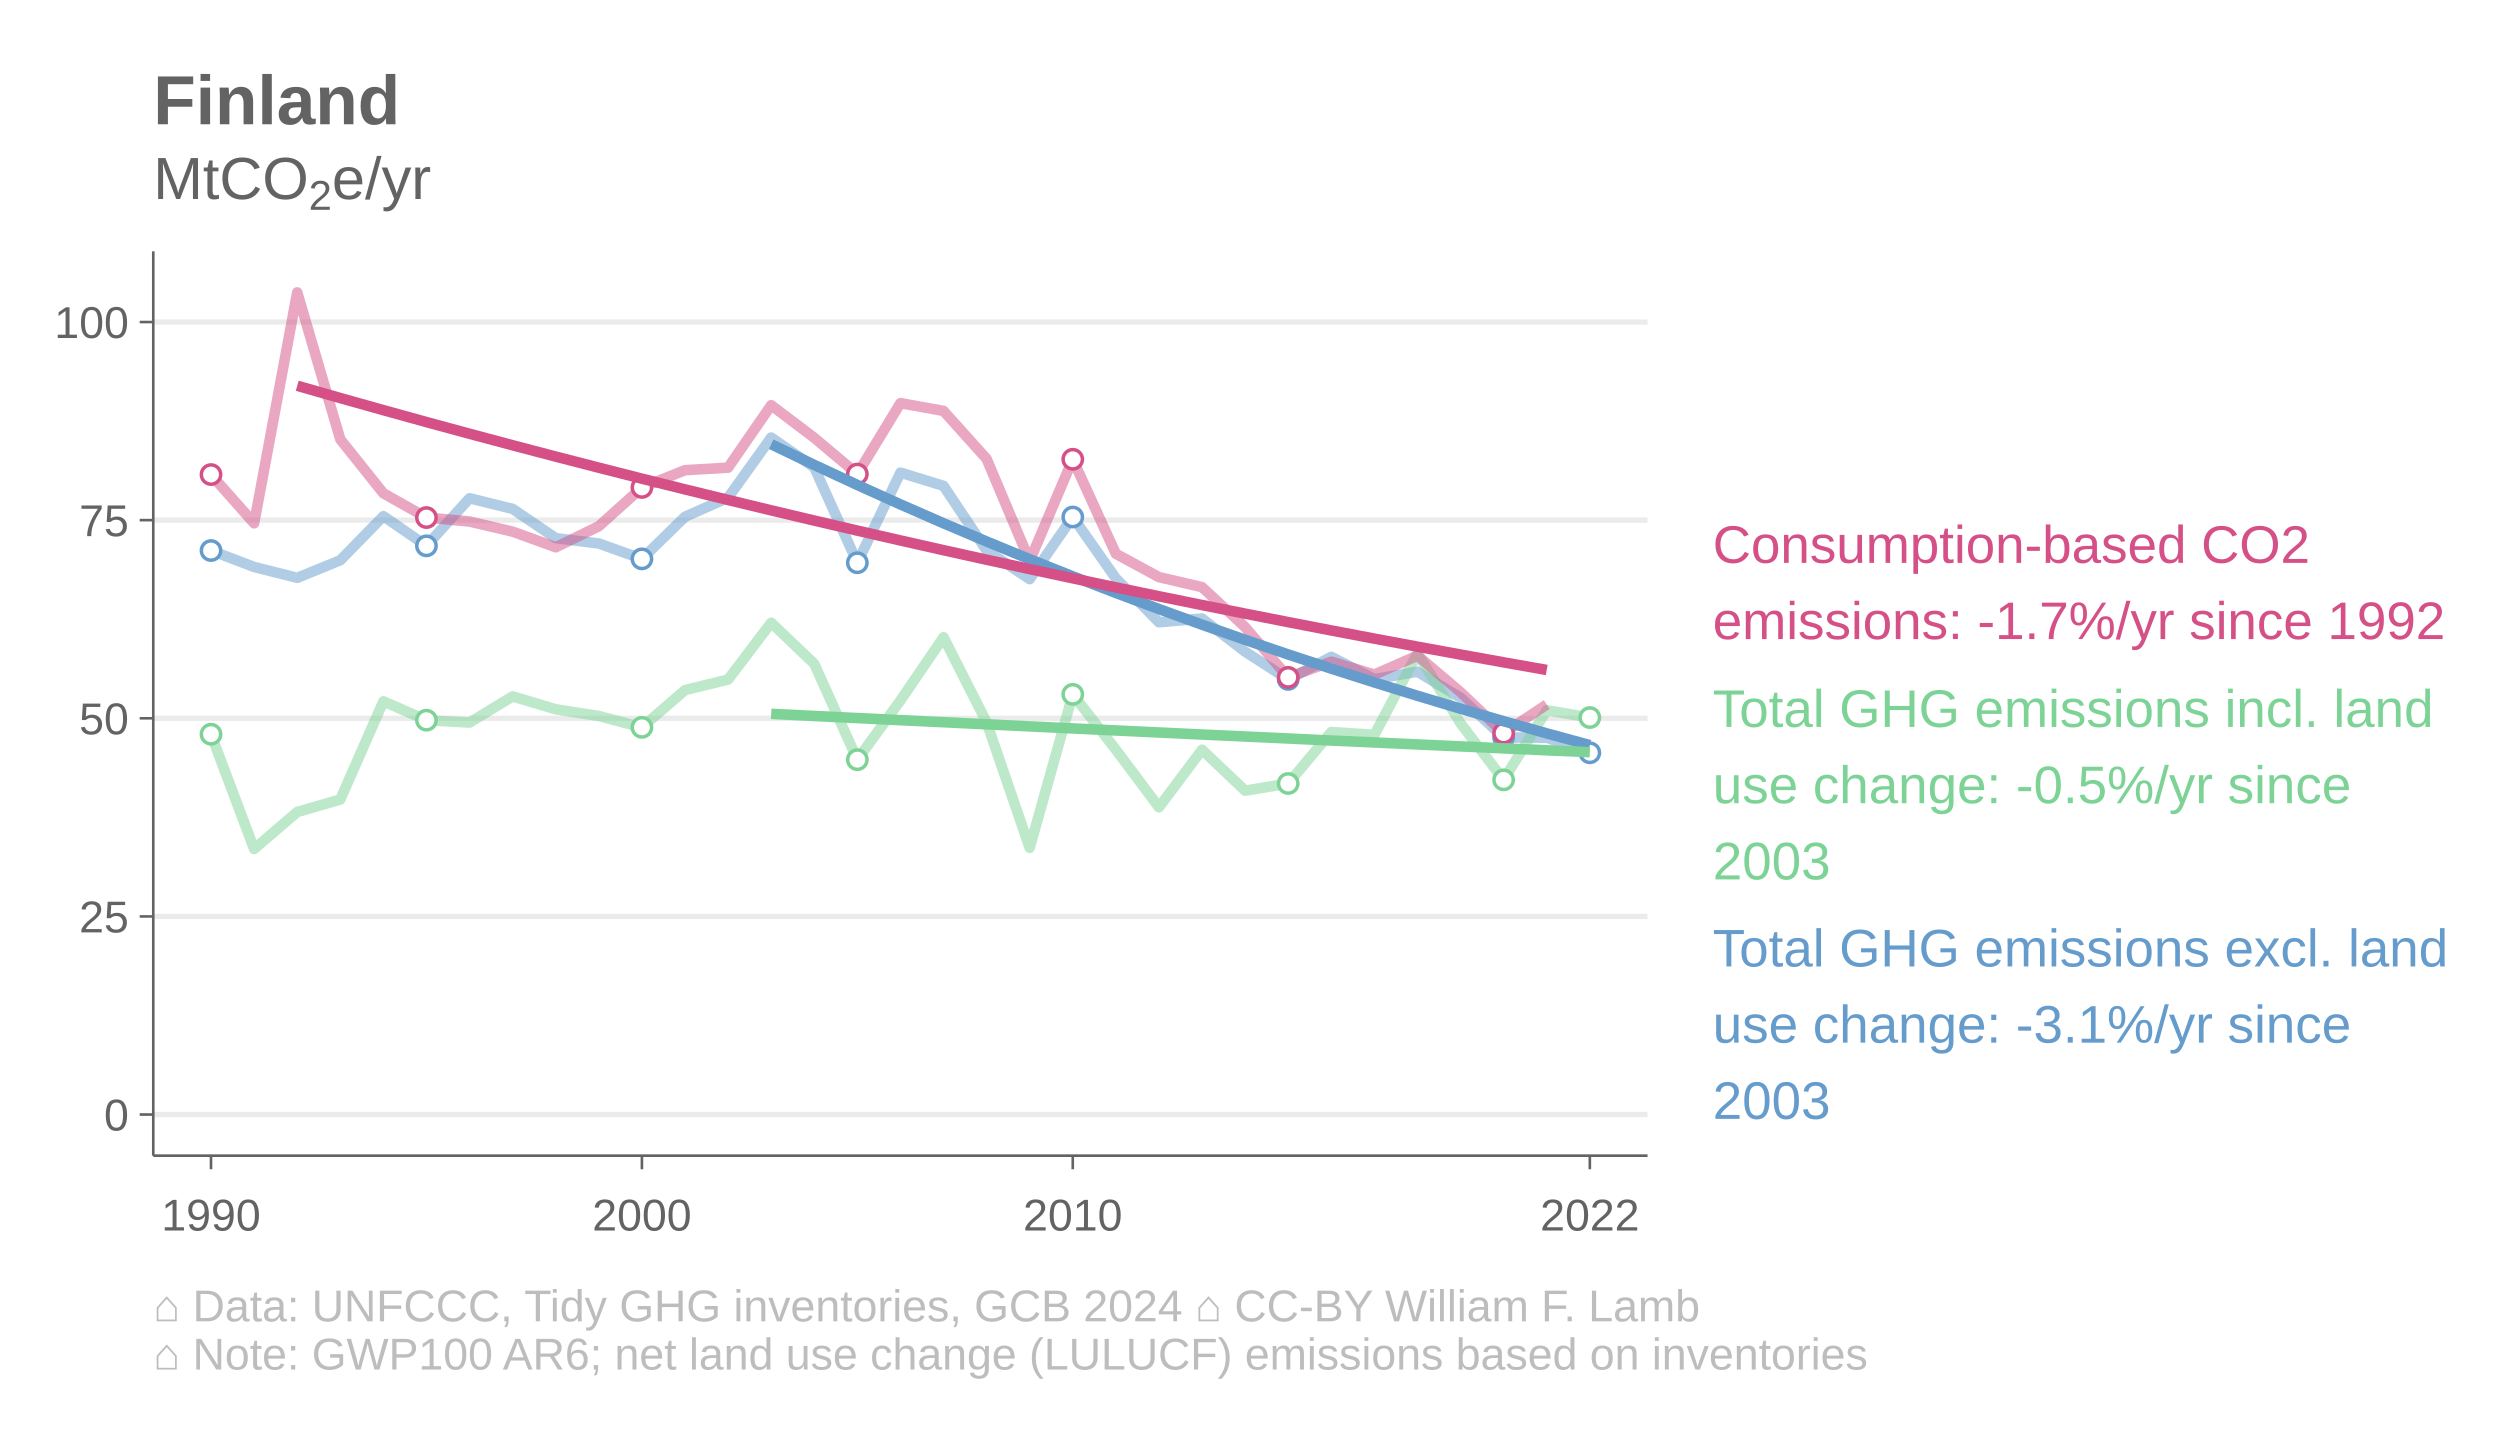
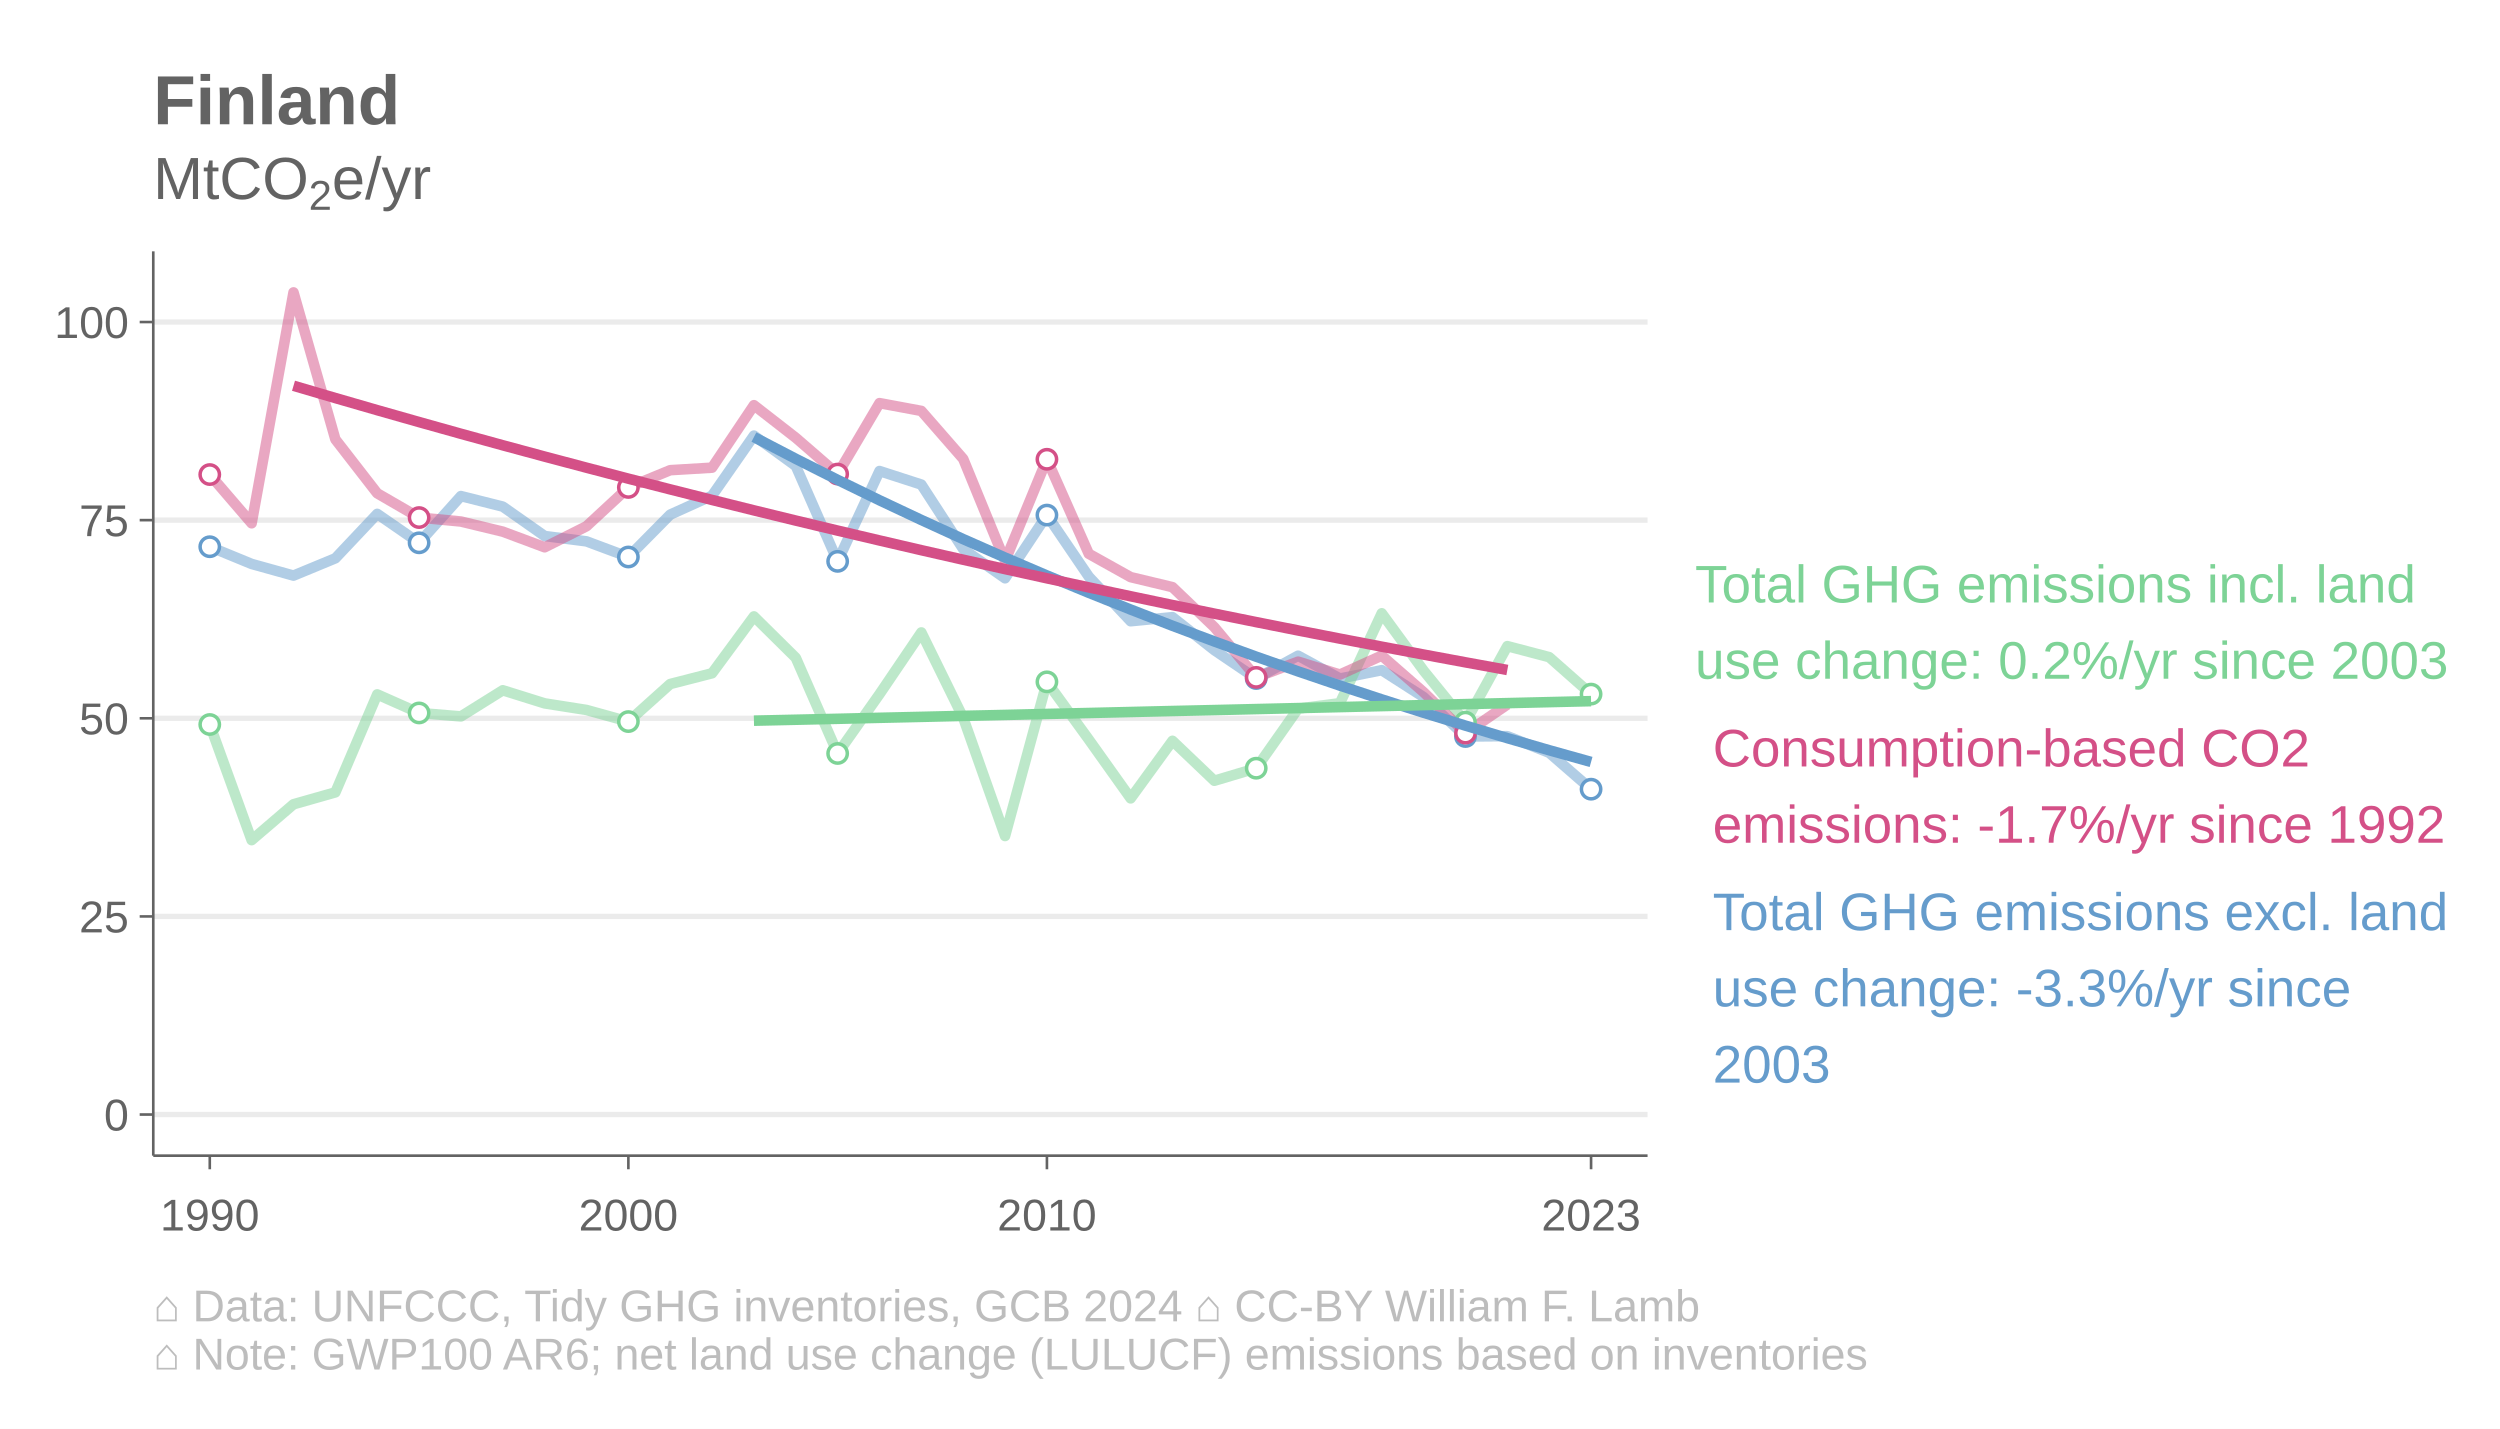
<svg xmlns="http://www.w3.org/2000/svg" class="svglite" width="504.00pt" height="288.00pt" viewBox="0 0 504.00 288.00">
  <defs>
    <style type="text/css">
    .svglite line, .svglite polyline, .svglite polygon, .svglite path, .svglite rect, .svglite circle {
      fill: none;
      stroke: #000000;
      stroke-linecap: round;
      stroke-linejoin: round;
      stroke-miterlimit: 10.00;
    }
    .svglite text {
      white-space: pre;
    }
  </style>
  </defs>
  <rect width="100%" height="100%" style="stroke: none; fill: #FFFFFF;" />
  <defs>
    <clipPath id="cpMC4wMHw1MDQuMDB8MC4wMHwyODguMDA=">
      <rect x="0.00" y="0.00" width="504.00" height="288.00" />
    </clipPath>
  </defs>
  <g clip-path="url(#cpMC4wMHw1MDQuMDB8MC4wMHwyODguMDA=)">
    <rect x="0.00" y="0.00" width="504.00" height="288.00" style="stroke-width: 1.07; stroke: #FFFFFF; fill: #FFFFFF;" />
  </g>
  <defs>
    <clipPath id="cpMzAuOTB8NDk4LjUyfDUwLjY3fDIzMi45OA==">
      <rect x="30.90" y="50.67" width="467.62" height="182.31" />
    </clipPath>
  </defs>
  <g clip-path="url(#cpMzAuOTB8NDk4LjUyfDUwLjY3fDIzMi45OA==)">
</g>
  <g clip-path="url(#cpMC4wMHw1MDQuMDB8MC4wMHwyODguMDA=)">
</g>
  <defs>
    <clipPath id="cpNS40OHwzMzcuNjN8NS40OHwyODIuNTI=">
      <rect x="5.48" y="5.48" width="332.15" height="277.04" />
    </clipPath>
  </defs>
  <g clip-path="url(#cpNS40OHwzMzcuNjN8NS40OHwyODIuNTI=)">
    <rect x="5.48" y="5.48" width="332.15" height="277.04" style="stroke-width: 1.07; stroke: #FFFFFF; fill: #FFFFFF;" />
  </g>
  <g clip-path="url(#cpMC4wMHw1MDQuMDB8MC4wMHwyODguMDA=)">
</g>
  <defs>
    <clipPath id="cpMzM3LjYzfDQ5OC41Mnw1LjQ4fDI4Mi41Mg==">
      <rect x="337.63" y="5.48" width="160.89" height="277.04" />
    </clipPath>
  </defs>
  <g clip-path="url(#cpMzM3LjYzfDQ5OC41Mnw1LjQ4fDI4Mi41Mg==)">
    <rect x="337.63" y="5.48" width="160.89" height="277.04" style="stroke-width: 1.07; stroke: #FFFFFF; fill: #FFFFFF;" />
  </g>
  <g clip-path="url(#cpMC4wMHw1MDQuMDB8MC4wMHwyODguMDA=)">
</g>
  <defs>
    <clipPath id="cpMzAuOTB8MzMyLjE1fDUwLjY3fDIzMi45OA==">
      <rect x="30.90" y="50.67" width="301.25" height="182.31" />
    </clipPath>
  </defs>
  <g clip-path="url(#cpMzAuOTB8MzMyLjE1fDUwLjY3fDIzMi45OA==)">
    <polyline points="30.90,224.69 332.15,224.69 " style="stroke-width: 1.07; stroke: #EBEBEB; stroke-linecap: butt;" />
    <polyline points="30.90,184.75 332.15,184.75 " style="stroke-width: 1.07; stroke: #EBEBEB; stroke-linecap: butt;" />
    <polyline points="30.90,144.81 332.15,144.81 " style="stroke-width: 1.07; stroke: #EBEBEB; stroke-linecap: butt;" />
    <polyline points="30.90,104.86 332.15,104.86 " style="stroke-width: 1.07; stroke: #EBEBEB; stroke-linecap: butt;" />
    <polyline points="30.90,64.92 332.15,64.92 " style="stroke-width: 1.07; stroke: #EBEBEB; stroke-linecap: butt;" />
-     <polyline points="42.54,110.99 51.23,114.30 59.92,116.49 68.60,112.95 77.29,104.06 85.97,110.04 94.66,100.45 103.35,102.59 112.03,108.49 120.72,109.57 129.41,112.67 138.09,104.18 146.78,100.33 155.47,88.21 164.15,94.22 172.84,113.45 181.53,95.28 190.21,97.95 198.90,110.97 207.58,116.75 216.27,104.23 224.96,116.60 233.64,125.45 242.33,124.70 251.02,131.38 259.70,136.97 268.39,132.42 277.08,136.90 285.76,135.41 294.45,140.67 303.13,148.66 311.82,148.73 320.51,151.76 " style="stroke-width: 2.13; stroke: #659CCC; stroke-opacity: 0.50; stroke-linecap: butt;" />
-     <polyline points="42.54,148.02 51.23,171.15 59.92,163.70 68.60,161.18 77.29,141.39 85.97,145.19 94.66,145.67 103.35,140.39 112.03,142.99 120.72,144.35 129.41,146.63 138.09,139.13 146.78,136.99 155.47,125.54 164.15,133.82 172.84,153.15 181.53,141.21 190.21,128.47 198.90,145.61 207.58,170.92 216.27,139.98 224.96,151.14 233.64,162.74 242.33,151.15 251.02,159.40 259.70,157.95 268.39,147.58 277.08,148.14 285.76,131.70 294.45,145.83 303.13,157.22 311.82,143.18 320.51,144.66 " style="stroke-width: 2.13; stroke: #7DD396; stroke-opacity: 0.50; stroke-linecap: butt;" />
-     <polyline points="42.54,95.67 51.23,105.49 59.92,58.95 68.60,88.57 77.29,99.45 85.97,104.34 94.66,105.14 103.35,107.18 112.03,110.33 120.72,106.09 129.41,98.27 138.09,94.79 146.78,94.28 155.47,81.69 164.15,88.26 172.84,95.57 181.53,81.27 190.21,82.84 198.90,92.51 207.58,113.10 216.27,92.59 224.96,111.64 233.64,116.35 242.33,118.37 251.02,126.44 259.70,136.56 268.39,133.39 277.08,135.99 285.76,132.17 294.45,139.55 303.13,147.80 311.82,142.03 " style="stroke-width: 2.13; stroke: #D45087; stroke-opacity: 0.50; stroke-linecap: butt;" />
-     <circle cx="42.54" cy="148.02" r="1.95" style="stroke-width: 0.71; stroke: #7DD396; fill: #FFFFFF;" />
-     <circle cx="85.97" cy="145.19" r="1.95" style="stroke-width: 0.71; stroke: #7DD396; fill: #FFFFFF;" />
-     <circle cx="129.41" cy="146.63" r="1.95" style="stroke-width: 0.71; stroke: #7DD396; fill: #FFFFFF;" />
-     <circle cx="172.84" cy="153.15" r="1.95" style="stroke-width: 0.71; stroke: #7DD396; fill: #FFFFFF;" />
-     <circle cx="216.27" cy="139.98" r="1.95" style="stroke-width: 0.71; stroke: #7DD396; fill: #FFFFFF;" />
-     <circle cx="259.70" cy="157.95" r="1.95" style="stroke-width: 0.71; stroke: #7DD396; fill: #FFFFFF;" />
-     <circle cx="303.13" cy="157.22" r="1.95" style="stroke-width: 0.71; stroke: #7DD396; fill: #FFFFFF;" />
-     <circle cx="320.51" cy="144.66" r="1.95" style="stroke-width: 0.71; stroke: #7DD396; fill: #FFFFFF;" />
-     <circle cx="42.54" cy="110.99" r="1.95" style="stroke-width: 0.71; stroke: #659CCC; fill: #FFFFFF;" />
-     <circle cx="85.97" cy="110.04" r="1.95" style="stroke-width: 0.71; stroke: #659CCC; fill: #FFFFFF;" />
-     <circle cx="129.41" cy="112.67" r="1.95" style="stroke-width: 0.71; stroke: #659CCC; fill: #FFFFFF;" />
-     <circle cx="172.84" cy="113.45" r="1.95" style="stroke-width: 0.71; stroke: #659CCC; fill: #FFFFFF;" />
-     <circle cx="216.27" cy="104.23" r="1.95" style="stroke-width: 0.71; stroke: #659CCC; fill: #FFFFFF;" />
-     <circle cx="259.70" cy="136.97" r="1.95" style="stroke-width: 0.71; stroke: #659CCC; fill: #FFFFFF;" />
-     <circle cx="303.13" cy="148.66" r="1.95" style="stroke-width: 0.71; stroke: #659CCC; fill: #FFFFFF;" />
-     <circle cx="320.51" cy="151.76" r="1.95" style="stroke-width: 0.71; stroke: #659CCC; fill: #FFFFFF;" />
-     <circle cx="42.54" cy="95.67" r="1.95" style="stroke-width: 0.71; stroke: #D45087; fill: #FFFFFF;" />
-     <circle cx="85.97" cy="104.34" r="1.95" style="stroke-width: 0.71; stroke: #D45087; fill: #FFFFFF;" />
-     <circle cx="129.41" cy="98.27" r="1.95" style="stroke-width: 0.71; stroke: #D45087; fill: #FFFFFF;" />
-     <circle cx="172.84" cy="95.57" r="1.95" style="stroke-width: 0.71; stroke: #D45087; fill: #FFFFFF;" />
-     <circle cx="216.27" cy="92.59" r="1.95" style="stroke-width: 0.71; stroke: #D45087; fill: #FFFFFF;" />
-     <circle cx="259.70" cy="136.56" r="1.95" style="stroke-width: 0.71; stroke: #D45087; fill: #FFFFFF;" />
-     <circle cx="303.13" cy="147.80" r="1.95" style="stroke-width: 0.71; stroke: #D45087; fill: #FFFFFF;" />
-     <polyline points="155.47,89.56 164.15,93.73 172.84,97.77 181.53,101.69 190.21,105.49 198.90,109.17 207.58,112.74 216.27,116.19 224.96,119.54 233.64,122.79 242.33,125.94 251.02,128.99 259.70,131.94 268.39,134.80 277.08,137.58 285.76,140.27 294.45,142.88 303.13,145.40 311.82,147.85 320.51,150.22 " style="stroke-width: 2.13; stroke: #659CCC; stroke-linecap: butt;" />
-     <polyline points="155.47,143.91 164.15,144.34 172.84,144.76 181.53,145.19 190.21,145.60 198.90,146.02 207.58,146.44 216.27,146.85 224.96,147.26 233.64,147.67 242.33,148.08 251.02,148.48 259.70,148.88 268.39,149.29 277.08,149.68 285.76,150.08 294.45,150.47 303.13,150.87 311.82,151.26 320.51,151.64 " style="stroke-width: 2.13; stroke: #7DD396; stroke-linecap: butt;" />
-     <polyline points="59.92,77.77 68.60,80.25 77.29,82.69 85.97,85.09 94.66,87.45 103.35,89.77 112.03,92.05 120.72,94.29 129.41,96.50 138.09,98.66 146.78,100.79 155.47,102.89 164.15,104.95 172.84,106.97 181.53,108.96 190.21,110.92 198.90,112.84 207.58,114.73 216.27,116.59 224.96,118.42 233.64,120.21 242.33,121.98 251.02,123.71 259.70,125.42 268.39,127.10 277.08,128.75 285.76,130.37 294.45,131.96 303.13,133.53 311.82,135.07 " style="stroke-width: 2.13; stroke: #D45087; stroke-linecap: butt;" />
+     <polyline points="42.29,110.22 50.73,113.69 59.17,116.04 67.61,112.55 76.05,103.60 84.49,109.43 92.92,100.01 101.36,102.13 109.80,108.06 118.24,109.14 126.68,112.29 135.11,103.75 143.55,99.93 151.99,87.82 160.43,93.94 168.87,113.17 177.31,94.96 185.74,97.69 194.18,110.69 202.62,116.58 211.06,103.84 219.50,116.25 227.94,125.24 236.37,124.42 244.81,131.07 253.25,136.79 261.69,132.19 270.13,136.79 278.56,135.11 287.00,140.53 295.44,148.48 303.88,148.41 312.32,151.76 320.76,159.10 " style="stroke-width: 2.13; stroke: #659CCC; stroke-opacity: 0.50; stroke-linecap: butt;" />
+     <polyline points="42.29,146.06 50.73,169.37 59.17,162.14 67.61,159.74 76.05,139.99 84.49,143.73 92.92,144.43 101.36,139.16 109.80,141.80 118.24,143.13 126.68,145.47 135.11,137.90 143.55,135.73 151.99,124.27 160.43,132.61 168.87,151.90 177.31,139.94 185.74,127.50 194.18,144.70 202.62,168.54 211.06,137.46 219.50,149.09 227.94,160.95 236.37,149.35 244.81,157.40 253.25,154.87 261.69,142.87 270.13,141.76 278.56,123.64 287.00,135.20 295.44,145.58 303.88,130.26 312.32,132.48 320.76,139.93 " style="stroke-width: 2.13; stroke: #7DD396; stroke-opacity: 0.50; stroke-linecap: butt;" />
+     <polyline points="42.29,95.67 50.73,105.49 59.17,58.95 67.61,88.57 76.05,99.45 84.49,104.34 92.92,105.14 101.36,107.18 109.80,110.33 118.24,106.09 126.68,98.27 135.11,94.79 143.55,94.28 151.99,81.69 160.43,88.26 168.87,95.57 177.31,81.27 185.74,82.84 194.18,92.51 202.62,113.10 211.06,92.59 219.50,111.64 227.94,116.35 236.37,118.37 244.81,126.44 253.25,136.56 261.69,133.39 270.13,135.99 278.56,132.17 287.00,139.55 295.44,147.80 303.88,142.03 " style="stroke-width: 2.13; stroke: #D45087; stroke-opacity: 0.50; stroke-linecap: butt;" />
+     <circle cx="42.29" cy="146.06" r="1.95" style="stroke-width: 0.71; stroke: #7DD396; fill: #FFFFFF;" />
+     <circle cx="84.49" cy="143.73" r="1.95" style="stroke-width: 0.71; stroke: #7DD396; fill: #FFFFFF;" />
+     <circle cx="126.68" cy="145.47" r="1.95" style="stroke-width: 0.71; stroke: #7DD396; fill: #FFFFFF;" />
+     <circle cx="168.87" cy="151.90" r="1.95" style="stroke-width: 0.71; stroke: #7DD396; fill: #FFFFFF;" />
+     <circle cx="211.06" cy="137.46" r="1.95" style="stroke-width: 0.71; stroke: #7DD396; fill: #FFFFFF;" />
+     <circle cx="253.25" cy="154.87" r="1.95" style="stroke-width: 0.71; stroke: #7DD396; fill: #FFFFFF;" />
+     <circle cx="295.44" cy="145.58" r="1.95" style="stroke-width: 0.71; stroke: #7DD396; fill: #FFFFFF;" />
+     <circle cx="320.76" cy="139.93" r="1.95" style="stroke-width: 0.71; stroke: #7DD396; fill: #FFFFFF;" />
+     <circle cx="42.29" cy="110.22" r="1.95" style="stroke-width: 0.71; stroke: #659CCC; fill: #FFFFFF;" />
+     <circle cx="84.49" cy="109.43" r="1.95" style="stroke-width: 0.71; stroke: #659CCC; fill: #FFFFFF;" />
+     <circle cx="126.68" cy="112.29" r="1.95" style="stroke-width: 0.71; stroke: #659CCC; fill: #FFFFFF;" />
+     <circle cx="168.87" cy="113.17" r="1.95" style="stroke-width: 0.71; stroke: #659CCC; fill: #FFFFFF;" />
+     <circle cx="211.06" cy="103.84" r="1.95" style="stroke-width: 0.71; stroke: #659CCC; fill: #FFFFFF;" />
+     <circle cx="253.25" cy="136.79" r="1.95" style="stroke-width: 0.71; stroke: #659CCC; fill: #FFFFFF;" />
+     <circle cx="295.44" cy="148.48" r="1.95" style="stroke-width: 0.71; stroke: #659CCC; fill: #FFFFFF;" />
+     <circle cx="320.76" cy="159.10" r="1.95" style="stroke-width: 0.71; stroke: #659CCC; fill: #FFFFFF;" />
+     <circle cx="42.29" cy="95.67" r="1.95" style="stroke-width: 0.71; stroke: #D45087; fill: #FFFFFF;" />
+     <circle cx="84.49" cy="104.34" r="1.95" style="stroke-width: 0.71; stroke: #D45087; fill: #FFFFFF;" />
+     <circle cx="126.68" cy="98.27" r="1.95" style="stroke-width: 0.71; stroke: #D45087; fill: #FFFFFF;" />
+     <circle cx="168.87" cy="95.57" r="1.95" style="stroke-width: 0.71; stroke: #D45087; fill: #FFFFFF;" />
+     <circle cx="211.06" cy="92.59" r="1.95" style="stroke-width: 0.71; stroke: #D45087; fill: #FFFFFF;" />
+     <circle cx="253.25" cy="136.56" r="1.95" style="stroke-width: 0.71; stroke: #D45087; fill: #FFFFFF;" />
+     <circle cx="295.44" cy="147.80" r="1.95" style="stroke-width: 0.71; stroke: #D45087; fill: #FFFFFF;" />
+     <polyline points="151.99,88.11 160.43,92.50 168.87,96.75 177.31,100.86 185.74,104.83 194.18,108.69 202.62,112.41 211.06,116.02 219.50,119.51 227.94,122.89 236.37,126.16 244.81,129.32 253.25,132.39 261.69,135.35 270.13,138.22 278.56,141.00 287.00,143.69 295.44,146.29 303.88,148.81 312.32,151.25 320.76,153.61 " style="stroke-width: 2.13; stroke: #659CCC; stroke-linecap: butt;" />
+     <polyline points="151.99,145.29 160.43,145.10 168.87,144.91 177.31,144.71 185.74,144.52 194.18,144.32 202.62,144.13 211.06,143.93 219.50,143.74 227.94,143.54 236.37,143.34 244.81,143.15 253.25,142.95 261.69,142.75 270.13,142.55 278.56,142.35 287.00,142.15 295.44,141.95 303.88,141.75 312.32,141.55 320.76,141.35 " style="stroke-width: 2.13; stroke: #7DD396; stroke-linecap: butt;" />
+     <polyline points="59.17,77.77 67.61,80.25 76.05,82.69 84.49,85.09 92.92,87.45 101.36,89.77 109.80,92.05 118.24,94.29 126.68,96.50 135.11,98.66 143.55,100.79 151.99,102.89 160.43,104.95 168.87,106.97 177.31,108.96 185.74,110.92 194.18,112.84 202.62,114.73 211.06,116.59 219.50,118.42 227.94,120.21 236.37,121.98 244.81,123.71 253.25,125.42 261.69,127.10 270.13,128.75 278.56,130.37 287.00,131.96 295.44,133.53 303.88,135.07 " style="stroke-width: 2.13; stroke: #D45087; stroke-linecap: butt;" />
  </g>
  <g clip-path="url(#cpMC4wMHw1MDQuMDB8MC4wMHwyODguMDA=)">
    <polyline points="30.90,232.98 30.90,50.67 " style="stroke-width: 0.53; stroke: #636363; stroke-linecap: butt;" />
    <text x="25.97" y="227.91" text-anchor="end" style="font-size: 9.00px;fill: #636363; font-family: &quot;Arial&quot;;" textLength="5.00px" lengthAdjust="spacingAndGlyphs">0</text>
    <text x="25.97" y="187.97" text-anchor="end" style="font-size: 9.00px;fill: #636363; font-family: &quot;Arial&quot;;" textLength="10.01px" lengthAdjust="spacingAndGlyphs">25</text>
    <text x="25.97" y="148.03" text-anchor="end" style="font-size: 9.00px;fill: #636363; font-family: &quot;Arial&quot;;" textLength="10.01px" lengthAdjust="spacingAndGlyphs">50</text>
    <text x="25.97" y="108.09" text-anchor="end" style="font-size: 9.00px;fill: #636363; font-family: &quot;Arial&quot;;" textLength="10.01px" lengthAdjust="spacingAndGlyphs">75</text>
    <text x="25.97" y="68.14" text-anchor="end" style="font-size: 9.00px;fill: #636363; font-family: &quot;Arial&quot;;" textLength="15.01px" lengthAdjust="spacingAndGlyphs">100</text>
    <polyline points="28.16,224.69 30.90,224.69 " style="stroke-width: 0.53; stroke: #636363; stroke-linecap: butt;" />
    <polyline points="28.16,184.75 30.90,184.75 " style="stroke-width: 0.53; stroke: #636363; stroke-linecap: butt;" />
    <polyline points="28.16,144.81 30.90,144.81 " style="stroke-width: 0.53; stroke: #636363; stroke-linecap: butt;" />
    <polyline points="28.16,104.86 30.90,104.86 " style="stroke-width: 0.53; stroke: #636363; stroke-linecap: butt;" />
    <polyline points="28.16,64.92 30.90,64.92 " style="stroke-width: 0.53; stroke: #636363; stroke-linecap: butt;" />
    <polyline points="30.90,232.98 332.15,232.98 " style="stroke-width: 0.53; stroke: #636363; stroke-linecap: butt;" />
-     <polyline points="42.54,235.72 42.54,232.98 " style="stroke-width: 0.53; stroke: #636363; stroke-linecap: butt;" />
-     <polyline points="129.41,235.72 129.41,232.98 " style="stroke-width: 0.53; stroke: #636363; stroke-linecap: butt;" />
-     <polyline points="216.27,235.72 216.27,232.98 " style="stroke-width: 0.53; stroke: #636363; stroke-linecap: butt;" />
-     <polyline points="320.51,235.72 320.51,232.98 " style="stroke-width: 0.53; stroke: #636363; stroke-linecap: butt;" />
-     <text x="42.54" y="248.08" text-anchor="middle" style="font-size: 9.00px;fill: #636363; font-family: &quot;Arial&quot;;" textLength="20.02px" lengthAdjust="spacingAndGlyphs">1990</text>
-     <text x="129.41" y="248.08" text-anchor="middle" style="font-size: 9.00px;fill: #636363; font-family: &quot;Arial&quot;;" textLength="20.02px" lengthAdjust="spacingAndGlyphs">2000</text>
-     <text x="216.27" y="248.08" text-anchor="middle" style="font-size: 9.00px;fill: #636363; font-family: &quot;Arial&quot;;" textLength="20.02px" lengthAdjust="spacingAndGlyphs">2010</text>
-     <text x="320.51" y="248.08" text-anchor="middle" style="font-size: 9.00px;fill: #636363; font-family: &quot;Arial&quot;;" textLength="20.02px" lengthAdjust="spacingAndGlyphs">2022</text>
+     <polyline points="42.29,235.72 42.29,232.98 " style="stroke-width: 0.53; stroke: #636363; stroke-linecap: butt;" />
+     <polyline points="126.68,235.72 126.68,232.98 " style="stroke-width: 0.53; stroke: #636363; stroke-linecap: butt;" />
+     <polyline points="211.06,235.72 211.06,232.98 " style="stroke-width: 0.53; stroke: #636363; stroke-linecap: butt;" />
+     <polyline points="320.76,235.72 320.76,232.98 " style="stroke-width: 0.53; stroke: #636363; stroke-linecap: butt;" />
+     <text x="42.29" y="248.08" text-anchor="middle" style="font-size: 9.00px;fill: #636363; font-family: &quot;Arial&quot;;" textLength="20.02px" lengthAdjust="spacingAndGlyphs">1990</text>
+     <text x="126.68" y="248.08" text-anchor="middle" style="font-size: 9.00px;fill: #636363; font-family: &quot;Arial&quot;;" textLength="20.02px" lengthAdjust="spacingAndGlyphs">2000</text>
+     <text x="211.06" y="248.08" text-anchor="middle" style="font-size: 9.00px;fill: #636363; font-family: &quot;Arial&quot;;" textLength="20.02px" lengthAdjust="spacingAndGlyphs">2010</text>
+     <text x="320.76" y="248.08" text-anchor="middle" style="font-size: 9.00px;fill: #636363; font-family: &quot;Arial&quot;;" textLength="20.02px" lengthAdjust="spacingAndGlyphs">2023</text>
    <text x="30.90" y="40.12" style="font-size: 12.00px;fill: #636363; font-family: &quot;Arial&quot;;" textLength="31.34px" lengthAdjust="spacingAndGlyphs">MtCO</text>
    <text x="62.24" y="42.30" style="font-size: 8.40px;fill: #636363; font-family: &quot;Arial&quot;;" textLength="4.67px" lengthAdjust="spacingAndGlyphs">2</text>
    <text x="66.91" y="40.12" style="font-size: 12.00px;fill: #636363; font-family: &quot;Arial&quot;;" textLength="20.01px" lengthAdjust="spacingAndGlyphs">e/yr</text>
    <text x="30.90" y="25.05" style="font-size: 14.00px; font-weight: bold;fill: #636363; font-family: &quot;Arial&quot;;" textLength="49.74px" lengthAdjust="spacingAndGlyphs">Finland</text>
    <text x="30.90" y="266.38" style="font-size: 9.00px;fill: #BDBDBD; font-family: &quot;Arial&quot;;" textLength="321.75px" lengthAdjust="spacingAndGlyphs">⌂ Data: UNFCCC, Tidy GHG inventories, GCB 2024   ⌂ CC-BY William F. Lamb  </text>
    <text x="30.90" y="276.10" style="font-size: 9.00px;fill: #BDBDBD; font-family: &quot;Arial&quot;;" textLength="345.55px" lengthAdjust="spacingAndGlyphs">⌂ Note: GWP100 AR6; net land use change (LULUCF) emissions based on inventories</text>
  </g>
  <defs>
    <clipPath id="cpMzQwLjM3fDQ5OC41Mnw1MC42N3wyMzIuOTg=">
      <rect x="340.37" y="50.67" width="158.15" height="182.31" />
    </clipPath>
  </defs>
  <g clip-path="url(#cpMzQwLjM3fDQ5OC41Mnw1MC42N3wyMzIuOTg=)">
-     <text x="345.29" y="194.84" style="font-size: 10.67px;fill: #659CCC; font-family: &quot;Arial&quot;;" textLength="148.05px" lengthAdjust="spacingAndGlyphs">Total GHG emissions excl. land</text>
-     <text x="345.29" y="210.20" style="font-size: 10.67px;fill: #659CCC; font-family: &quot;Arial&quot;;" textLength="128.52px" lengthAdjust="spacingAndGlyphs">use change: -3.1%/yr since</text>
-     <text x="345.29" y="225.57" style="font-size: 10.67px;fill: #659CCC; font-family: &quot;Arial&quot;;" textLength="23.70px" lengthAdjust="spacingAndGlyphs">2003</text>
-     <text x="345.30" y="146.55" style="font-size: 10.67px;fill: #7DD396; font-family: &quot;Arial&quot;;" textLength="145.09px" lengthAdjust="spacingAndGlyphs">Total GHG emissions incl. land</text>
-     <text x="345.30" y="161.92" style="font-size: 10.67px;fill: #7DD396; font-family: &quot;Arial&quot;;" textLength="128.52px" lengthAdjust="spacingAndGlyphs">use change: -0.5%/yr since</text>
-     <text x="345.30" y="177.28" style="font-size: 10.67px;fill: #7DD396; font-family: &quot;Arial&quot;;" textLength="23.70px" lengthAdjust="spacingAndGlyphs">2003</text>
-     <text x="345.29" y="113.47" style="font-size: 10.67px;fill: #D45087; font-family: &quot;Arial&quot;;" textLength="120.23px" lengthAdjust="spacingAndGlyphs">Consumption-based CO2</text>
-     <text x="345.29" y="128.84" style="font-size: 10.67px;fill: #D45087; font-family: &quot;Arial&quot;;" textLength="147.46px" lengthAdjust="spacingAndGlyphs">emissions: -1.7%/yr since 1992</text>
+     <text x="345.29" y="187.52" style="font-size: 10.67px;fill: #659CCC; font-family: &quot;Arial&quot;;" textLength="148.05px" lengthAdjust="spacingAndGlyphs">Total GHG emissions excl. land</text>
+     <text x="345.29" y="202.88" style="font-size: 10.67px;fill: #659CCC; font-family: &quot;Arial&quot;;" textLength="128.52px" lengthAdjust="spacingAndGlyphs">use change: -3.3%/yr since</text>
+     <text x="345.29" y="218.25" style="font-size: 10.67px;fill: #659CCC; font-family: &quot;Arial&quot;;" textLength="23.70px" lengthAdjust="spacingAndGlyphs">2003</text>
+     <text x="341.73" y="121.46" style="font-size: 10.67px;fill: #7DD396; font-family: &quot;Arial&quot;;" textLength="145.09px" lengthAdjust="spacingAndGlyphs">Total GHG emissions incl. land</text>
+     <text x="341.73" y="136.83" style="font-size: 10.67px;fill: #7DD396; font-family: &quot;Arial&quot;;" textLength="151.63px" lengthAdjust="spacingAndGlyphs">use change: 0.2%/yr since 2003</text>
+     <text x="345.29" y="154.52" style="font-size: 10.67px;fill: #D45087; font-family: &quot;Arial&quot;;" textLength="120.23px" lengthAdjust="spacingAndGlyphs">Consumption-based CO2</text>
+     <text x="345.29" y="169.89" style="font-size: 10.67px;fill: #D45087; font-family: &quot;Arial&quot;;" textLength="147.46px" lengthAdjust="spacingAndGlyphs">emissions: -1.7%/yr since 1992</text>
  </g>
  <g clip-path="url(#cpMC4wMHw1MDQuMDB8MC4wMHwyODguMDA=)">
</g>
</svg>
